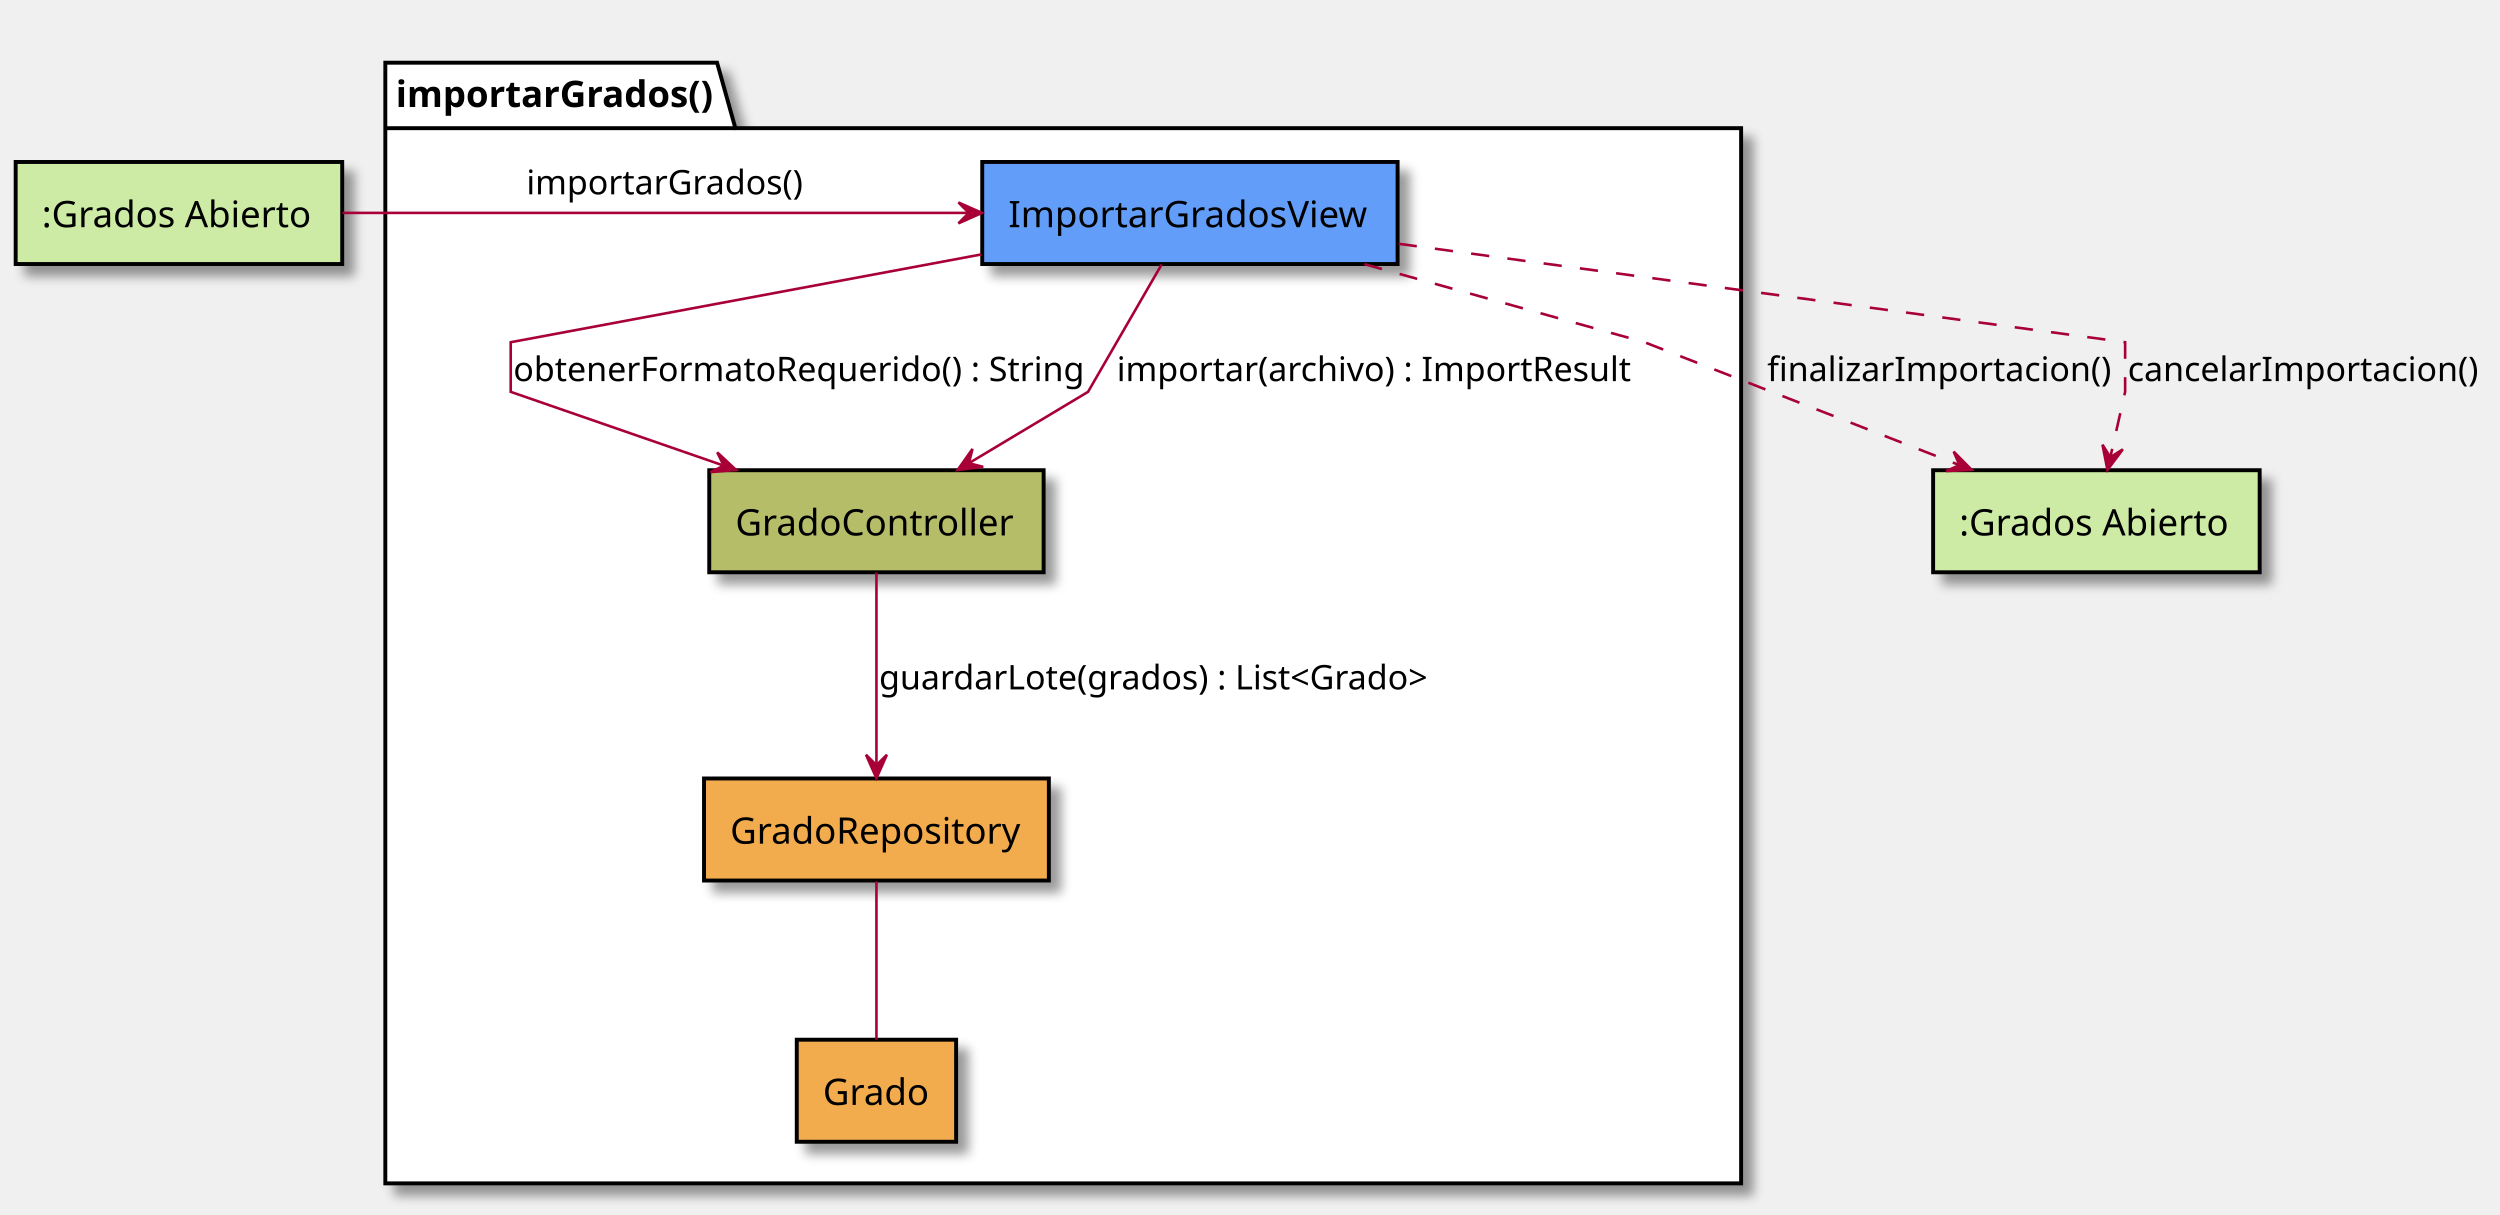
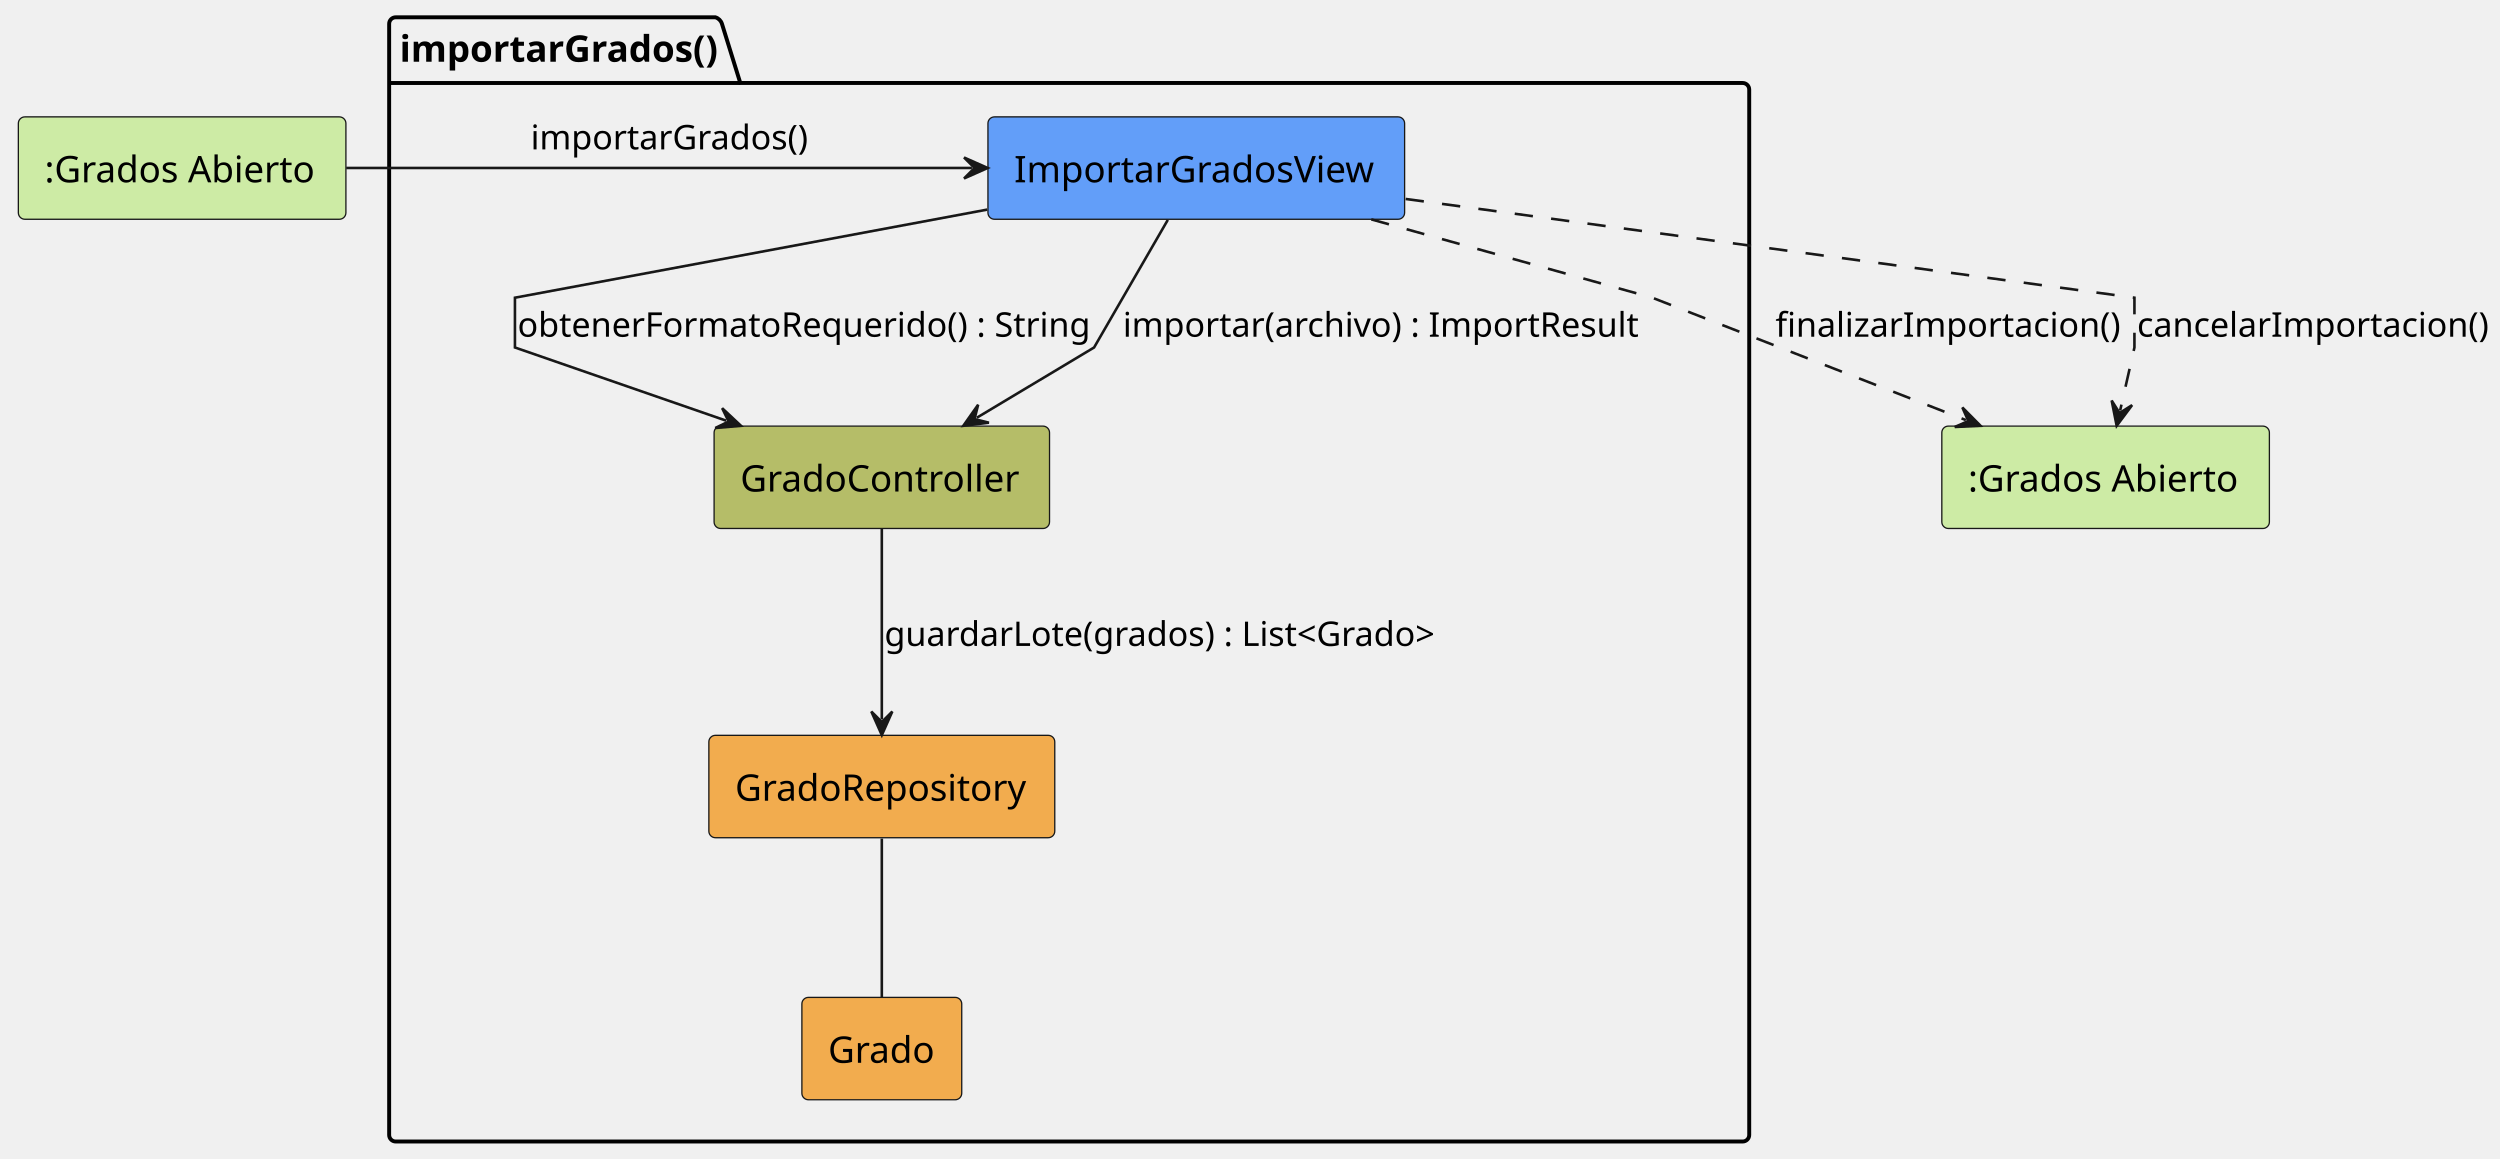
- <svg xmlns="http://www.w3.org/2000/svg" contentScriptType="application/ecmascript" contentStyleType="text/css" height="465px" preserveAspectRatio="none" style="width:957px;height:465px;" version="1.1" viewBox="0 0 957 465" width="957px" zoomAndPan="magnify">
-   <defs>
-     <filter height="300%" id="fifniou0g0lx3" width="300%" x="-1" y="-1">
-       <feGaussianBlur result="blurOut" stdDeviation="2.0" />
-       <feColorMatrix in="blurOut" result="blurOut2" type="matrix" values="0 0 0 0 0 0 0 0 0 0 0 0 0 0 0 0 0 0 .4 0" />
-       <feOffset dx="4.0" dy="4.0" in="blurOut2" result="blurOut3" />
-       <feBlend in="SourceGraphic" in2="blurOut3" mode="normal" />
-     </filter>
-   </defs>
+ <svg xmlns="http://www.w3.org/2000/svg" contentStyleType="text/css" height="442px" preserveAspectRatio="none" style="width:954px;height:442px;background:#FFFFFF;" version="1.1" viewBox="0 0 954 442" width="954px" zoomAndPan="magnify">
+   <defs />
  <g>
-     <polygon fill="#FFFFFF" filter="url(#fifniou0g0lx3)" points="147.5,24,274.5,24,281.5,49.068,666.5,49.068,666.5,453,147.5,453,147.5,24" style="stroke: #000000; stroke-width: 1.5;" />
-     <line style="stroke: #000000; stroke-width: 1.5;" x1="147.5" x2="281.5" y1="49.068" y2="49.068" />
-     <text fill="#000000" font-family="sans-serif" font-size="14" font-weight="bold" lengthAdjust="spacingAndGlyphs" textLength="121" x="151.5" y="40.966">importarGrados()</text>
-     <rect fill="#629EF9" filter="url(#fifniou0g0lx3)" height="39.068" style="stroke: #000000; stroke-width: 1.5;" width="159" x="376" y="62" />
-     <text fill="#000000" font-family="sans-serif" font-size="14" lengthAdjust="spacingAndGlyphs" textLength="139" x="386" y="86.966">ImportarGradosView</text>
-     <rect fill="#B5BD68" filter="url(#fifniou0g0lx3)" height="39.068" style="stroke: #000000; stroke-width: 1.5;" width="128" x="271.5" y="180" />
-     <text fill="#000000" font-family="sans-serif" font-size="14" lengthAdjust="spacingAndGlyphs" textLength="108" x="281.5" y="204.966">GradoController</text>
-     <rect fill="#F2AC4E" filter="url(#fifniou0g0lx3)" height="39.068" style="stroke: #000000; stroke-width: 1.5;" width="132" x="269.5" y="298" />
-     <text fill="#000000" font-family="sans-serif" font-size="14" lengthAdjust="spacingAndGlyphs" textLength="112" x="279.5" y="322.966">GradoRepository</text>
-     <rect fill="#F2AC4E" filter="url(#fifniou0g0lx3)" height="39.068" style="stroke: #000000; stroke-width: 1.5;" width="61" x="305" y="398" />
-     <text fill="#000000" font-family="sans-serif" font-size="14" lengthAdjust="spacingAndGlyphs" textLength="41" x="315" y="422.966">Grado</text>
-     <rect fill="#CDEBA5" filter="url(#fifniou0g0lx3)" height="39.068" style="stroke: #000000; stroke-width: 1.5;" width="125" x="6" y="62" />
-     <text fill="#000000" font-family="sans-serif" font-size="14" lengthAdjust="spacingAndGlyphs" textLength="105" x="16" y="86.966">:Grados Abierto</text>
-     <rect fill="#CDEBA5" filter="url(#fifniou0g0lx3)" height="39.068" style="stroke: #000000; stroke-width: 1.5;" width="125" x="740" y="180" />
-     <text fill="#000000" font-family="sans-serif" font-size="14" lengthAdjust="spacingAndGlyphs" textLength="105" x="750" y="204.966">:Grados Abierto</text>
-     <path d="M131.11,81.5 C196.18,81.5 298.44,81.5 370.73,81.5 " fill="none" id="GradosAbierto-&gt;ImportarGradosView" style="stroke: #A80036; stroke-width: 1.0;" />
-     <polygon fill="#A80036" points="375.88,81.5,366.88,77.5,370.88,81.5,366.88,85.5,375.88,81.5" style="stroke: #A80036; stroke-width: 1.0;" />
-     <text fill="#000000" font-family="sans-serif" font-size="13" lengthAdjust="spacingAndGlyphs" textLength="104" x="201.5" y="74.397">importarGrados()</text>
-     <path d="M375.72,97.38 C299.3,111.64 195.5,131 195.5,131 C195.5,131 195.5,150 195.5,150 C195.5,150 238.36,164.85 276.65,178.11 " fill="none" id="ImportarGradosView-&gt;GradoController" style="stroke: #A80036; stroke-width: 1.0;" />
-     <polygon fill="#A80036" points="281.77,179.89,274.569,173.171,277.044,178.257,271.957,180.732,281.77,179.89" style="stroke: #A80036; stroke-width: 1.0;" />
-     <text fill="#000000" font-family="sans-serif" font-size="13" lengthAdjust="spacingAndGlyphs" textLength="215" x="196.5" y="145.897">obtenerFormatoRequerido() : String</text>
-     <path d="M444.64,101.3 C433.1,121.28 416.5,150 416.5,150 C416.5,150 392.71,164.25 370.91,177.3 " fill="none" id="ImportarGradosView-&gt;GradoController-1" style="stroke: #A80036; stroke-width: 1.0;" />
-     <polygon fill="#A80036" points="366.59,179.89,376.368,178.714,370.884,177.328,372.269,171.844,366.59,179.89" style="stroke: #A80036; stroke-width: 1.0;" />
-     <text fill="#000000" font-family="sans-serif" font-size="13" lengthAdjust="spacingAndGlyphs" textLength="193" x="427.5" y="145.897">importar(archivo) : ImportResult</text>
-     <path d="M335.5,219.14 C335.5,239.18 335.5,271.09 335.5,292.88 " fill="none" id="GradoController-&gt;GradoRepository" style="stroke: #A80036; stroke-width: 1.0;" />
-     <polygon fill="#A80036" points="335.5,297.91,339.5,288.91,335.5,292.91,331.5,288.91,335.5,297.91" style="stroke: #A80036; stroke-width: 1.0;" />
-     <text fill="#000000" font-family="sans-serif" font-size="13" lengthAdjust="spacingAndGlyphs" textLength="206" x="336.5" y="263.897">guardarLote(grados) : List&lt;Grado&gt;</text>
-     <path d="M335.5,337.4 C335.5,354.86 335.5,380.66 335.5,397.99 " fill="none" id="GradoRepository-Grado" style="stroke: #A80036; stroke-width: 1.0;" />
-     <path d="M522.28,101.11 C571.34,114.79 629.5,131 629.5,131 C629.5,131 699.01,158.12 749.9,177.98 " fill="none" id="ImportarGradosView-&gt;GradosAbiertoSalida" style="stroke: #A80036; stroke-width: 1.0; stroke-dasharray: 7.0,7.0;" />
-     <polygon fill="#A80036" points="754.77,179.88,747.855,172.867,750.116,178.053,744.931,180.314,754.77,179.88" style="stroke: #A80036; stroke-width: 1.0;" />
-     <text fill="#000000" font-family="sans-serif" font-size="13" lengthAdjust="spacingAndGlyphs" textLength="128" x="676.5" y="145.897">finalizarImportacion()</text>
-     <path d="M535.4,93.32 C640.91,107.62 813.5,131 813.5,131 C813.5,131 813.5,150 813.5,150 C813.5,150 810.63,162.63 807.83,175 " fill="none" id="ImportarGradosView-&gt;GradosAbiertoSalida-1" style="stroke: #A80036; stroke-width: 1.0; stroke-dasharray: 7.0,7.0;" />
-     <polygon fill="#A80036" points="806.72,179.89,812.626,172.008,807.835,175.016,804.827,170.225,806.72,179.89" style="stroke: #A80036; stroke-width: 1.0;" />
-     <text fill="#000000" font-family="sans-serif" font-size="13" lengthAdjust="spacingAndGlyphs" textLength="131" x="814.5" y="145.897">cancelarImportacion()</text>
+     <g id="cluster_importarGrados">
+       <path d="M151,6.602 L273,6.602 A3.75,3.75 0 0 1 275.5,9.102 L282.5,31.67 L665,31.67 A2.5,2.5 0 0 1 667.5,34.17 L667.5,433.102 A2.5,2.5 0 0 1 665,435.602 L151,435.602 A2.5,2.5 0 0 1 148.5,433.102 L148.5,9.102 A2.5,2.5 0 0 1 151,6.602 " fill="none" style="stroke:#000000;stroke-width:1.5;" />
+       <line style="stroke:#000000;stroke-width:1.5;" x1="148.5" x2="282.5" y1="31.67" y2="31.67" />
+       <text fill="#000000" font-family="sans-serif" font-size="14" font-weight="bold" lengthAdjust="spacing" textLength="121" x="152.5" y="23.568">importarGrados()</text>
+     </g>
+     <g id="elem_ImportarGradosView">
+       <rect fill="#629EF9" height="39.068" rx="2.5" ry="2.5" style="stroke:#181818;stroke-width:0.5;" width="159" x="377" y="44.602" />
+       <text fill="#000000" font-family="sans-serif" font-size="14" lengthAdjust="spacing" textLength="139" x="387" y="69.568">ImportarGradosView</text>
+     </g>
+     <g id="elem_GradoController">
+       <rect fill="#B5BD68" height="39.068" rx="2.5" ry="2.5" style="stroke:#181818;stroke-width:0.5;" width="128" x="272.5" y="162.602" />
+       <text fill="#000000" font-family="sans-serif" font-size="14" lengthAdjust="spacing" textLength="108" x="282.5" y="187.568">GradoController</text>
+     </g>
+     <g id="elem_GradoRepository">
+       <rect fill="#F2AC4E" height="39.068" rx="2.5" ry="2.5" style="stroke:#181818;stroke-width:0.5;" width="132" x="270.5" y="280.602" />
+       <text fill="#000000" font-family="sans-serif" font-size="14" lengthAdjust="spacing" textLength="112" x="280.5" y="305.568">GradoRepository</text>
+     </g>
+     <g id="elem_Grado">
+       <rect fill="#F2AC4E" height="39.068" rx="2.5" ry="2.5" style="stroke:#181818;stroke-width:0.5;" width="61" x="306" y="380.602" />
+       <text fill="#000000" font-family="sans-serif" font-size="14" lengthAdjust="spacing" textLength="41" x="316" y="405.568">Grado</text>
+     </g>
+     <g id="elem_GradosAbierto">
+       <rect fill="#CDEBA5" height="39.068" rx="2.5" ry="2.5" style="stroke:#181818;stroke-width:0.5;" width="125" x="7" y="44.602" />
+       <text fill="#000000" font-family="sans-serif" font-size="14" lengthAdjust="spacing" textLength="105" x="17" y="69.568">:Grados Abierto</text>
+     </g>
+     <g id="elem_GradosAbiertoSalida">
+       <rect fill="#CDEBA5" height="39.068" rx="2.5" ry="2.5" style="stroke:#181818;stroke-width:0.5;" width="125" x="741" y="162.602" />
+       <text fill="#000000" font-family="sans-serif" font-size="14" lengthAdjust="spacing" textLength="105" x="751" y="187.568">:Grados Abierto</text>
+     </g>
+     <g id="link_GradosAbierto_ImportarGradosView">
+       <path d="M132.11,64.102 C198.75,64.102 298.37,64.102 370.88,64.102 " fill="none" id="GradosAbierto-to-ImportarGradosView" style="stroke:#181818;stroke-width:1.0;" />
+       <polygon fill="#181818" points="376.88,64.102,367.88,60.102,371.88,64.102,367.88,68.102,376.88,64.102" style="stroke:#181818;stroke-width:1.0;" />
+       <text fill="#000000" font-family="sans-serif" font-size="13" lengthAdjust="spacing" textLength="104" x="202.5" y="56.999">importarGrados()</text>
+     </g>
+     <g id="link_ImportarGradosView_GradoController">
+       <path d="M376.72,79.982 C300.3,94.242 196.5,113.602 196.5,113.602 C196.5,113.602 196.5,132.602 196.5,132.602 C196.5,132.602 237.621,146.847 277.101,160.528 " fill="none" id="ImportarGradosView-to-GradoController" style="stroke:#181818;stroke-width:1.0;" />
+       <polygon fill="#181818" points="282.77,162.492,275.576,155.766,278.046,160.855,272.956,163.325,282.77,162.492" style="stroke:#181818;stroke-width:1.0;" />
+       <text fill="#000000" font-family="sans-serif" font-size="13" lengthAdjust="spacing" textLength="215" x="197.5" y="128.499">obtenerFormatoRequerido() : String</text>
+     </g>
+     <g id="link_ImportarGradosView_GradoController">
+       <path d="M445.64,83.902 C434.1,103.882 417.5,132.602 417.5,132.602 C417.5,132.602 395.577,145.729 372.737,159.409 " fill="none" id="ImportarGradosView-to-GradoController-1" style="stroke:#181818;stroke-width:1.0;" />
+       <polygon fill="#181818" points="367.59,162.492,377.366,161.299,371.88,159.923,373.256,154.436,367.59,162.492" style="stroke:#181818;stroke-width:1.0;" />
+       <text fill="#000000" font-family="sans-serif" font-size="13" lengthAdjust="spacing" textLength="193" x="428.5" y="128.499">importar(archivo) : ImportResult</text>
+     </g>
+     <g id="link_GradoController_GradoRepository">
+       <path d="M336.5,201.742 C336.5,223.382 336.5,252.882 336.5,274.512 " fill="none" id="GradoController-to-GradoRepository" style="stroke:#181818;stroke-width:1.0;" />
+       <polygon fill="#181818" points="336.5,280.512,340.5,271.512,336.5,275.512,332.5,271.512,336.5,280.512" style="stroke:#181818;stroke-width:1.0;" />
+       <text fill="#000000" font-family="sans-serif" font-size="13" lengthAdjust="spacing" textLength="206" x="337.5" y="246.499">guardarLote(grados) : List&lt;Grado&gt;</text>
+     </g>
+     <g id="link_GradoRepository_Grado">
+       <path d="M336.5,320.002 C336.5,337.462 336.5,363.262 336.5,380.592 " fill="none" id="GradoRepository-Grado" style="stroke:#181818;stroke-width:1.0;" />
+     </g>
+     <g id="link_ImportarGradosView_GradosAbiertoSalida">
+       <path d="M523.28,83.712 C572.34,97.392 630.5,113.602 630.5,113.602 C630.5,113.602 698.97,140.321 750.18,160.301 " fill="none" id="ImportarGradosView-to-GradosAbiertoSalida" style="stroke:#181818;stroke-width:1.0;stroke-dasharray:7.0,7.0;" />
+       <polygon fill="#181818" points="755.77,162.482,748.84,155.484,751.112,160.665,745.932,162.937,755.77,162.482" style="stroke:#181818;stroke-width:1.0;" />
+       <text fill="#000000" font-family="sans-serif" font-size="13" lengthAdjust="spacing" textLength="128" x="677.5" y="128.499">finalizarImportacion()</text>
+     </g>
+     <g id="link_ImportarGradosView_GradosAbiertoSalida">
+       <path d="M536.4,75.922 C641.91,90.222 814.5,113.602 814.5,113.602 C814.5,113.602 814.5,132.602 814.5,132.602 C814.5,132.602 812.146,142.96 809.046,156.64 " fill="none" id="ImportarGradosView-to-GradosAbiertoSalida-1" style="stroke:#181818;stroke-width:1.0;stroke-dasharray:7.0,7.0;" />
+       <polygon fill="#181818" points="807.72,162.492,813.61,154.599,808.825,157.616,805.808,152.831,807.72,162.492" style="stroke:#181818;stroke-width:1.0;" />
+       <text fill="#000000" font-family="sans-serif" font-size="13" lengthAdjust="spacing" textLength="131" x="815.5" y="128.499">cancelarImportacion()</text>
+     </g>
  </g>
</svg>
